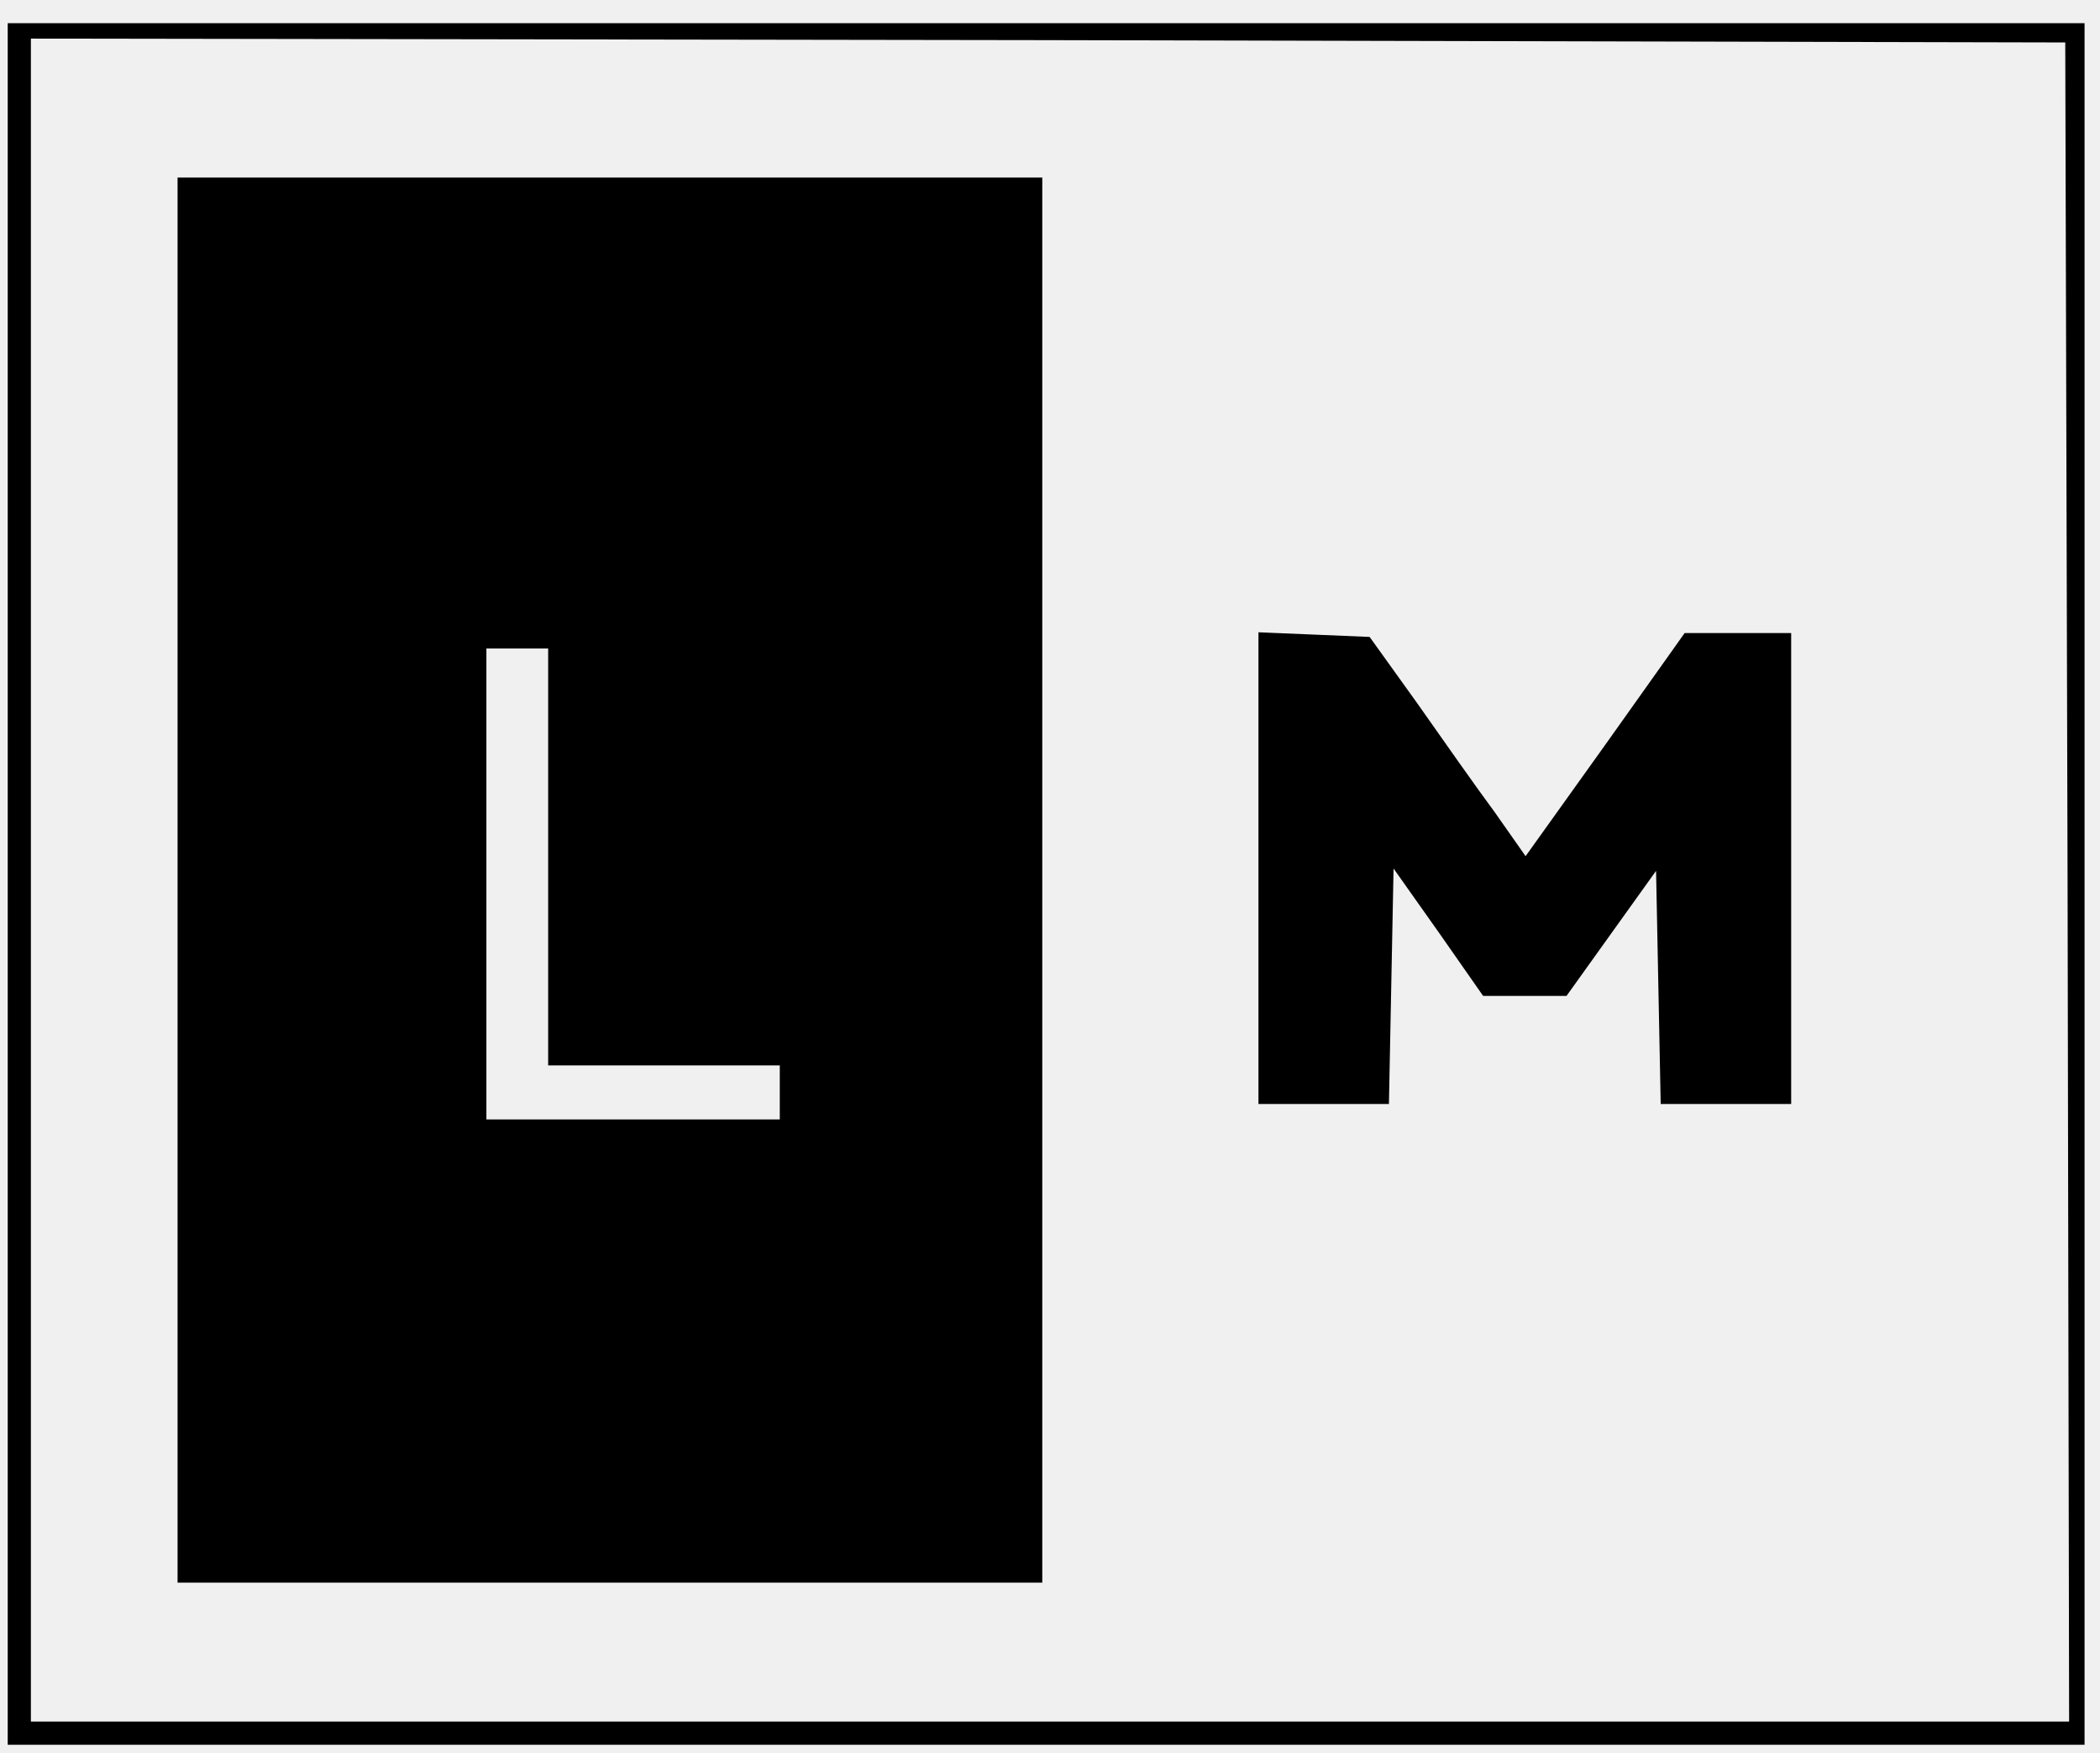
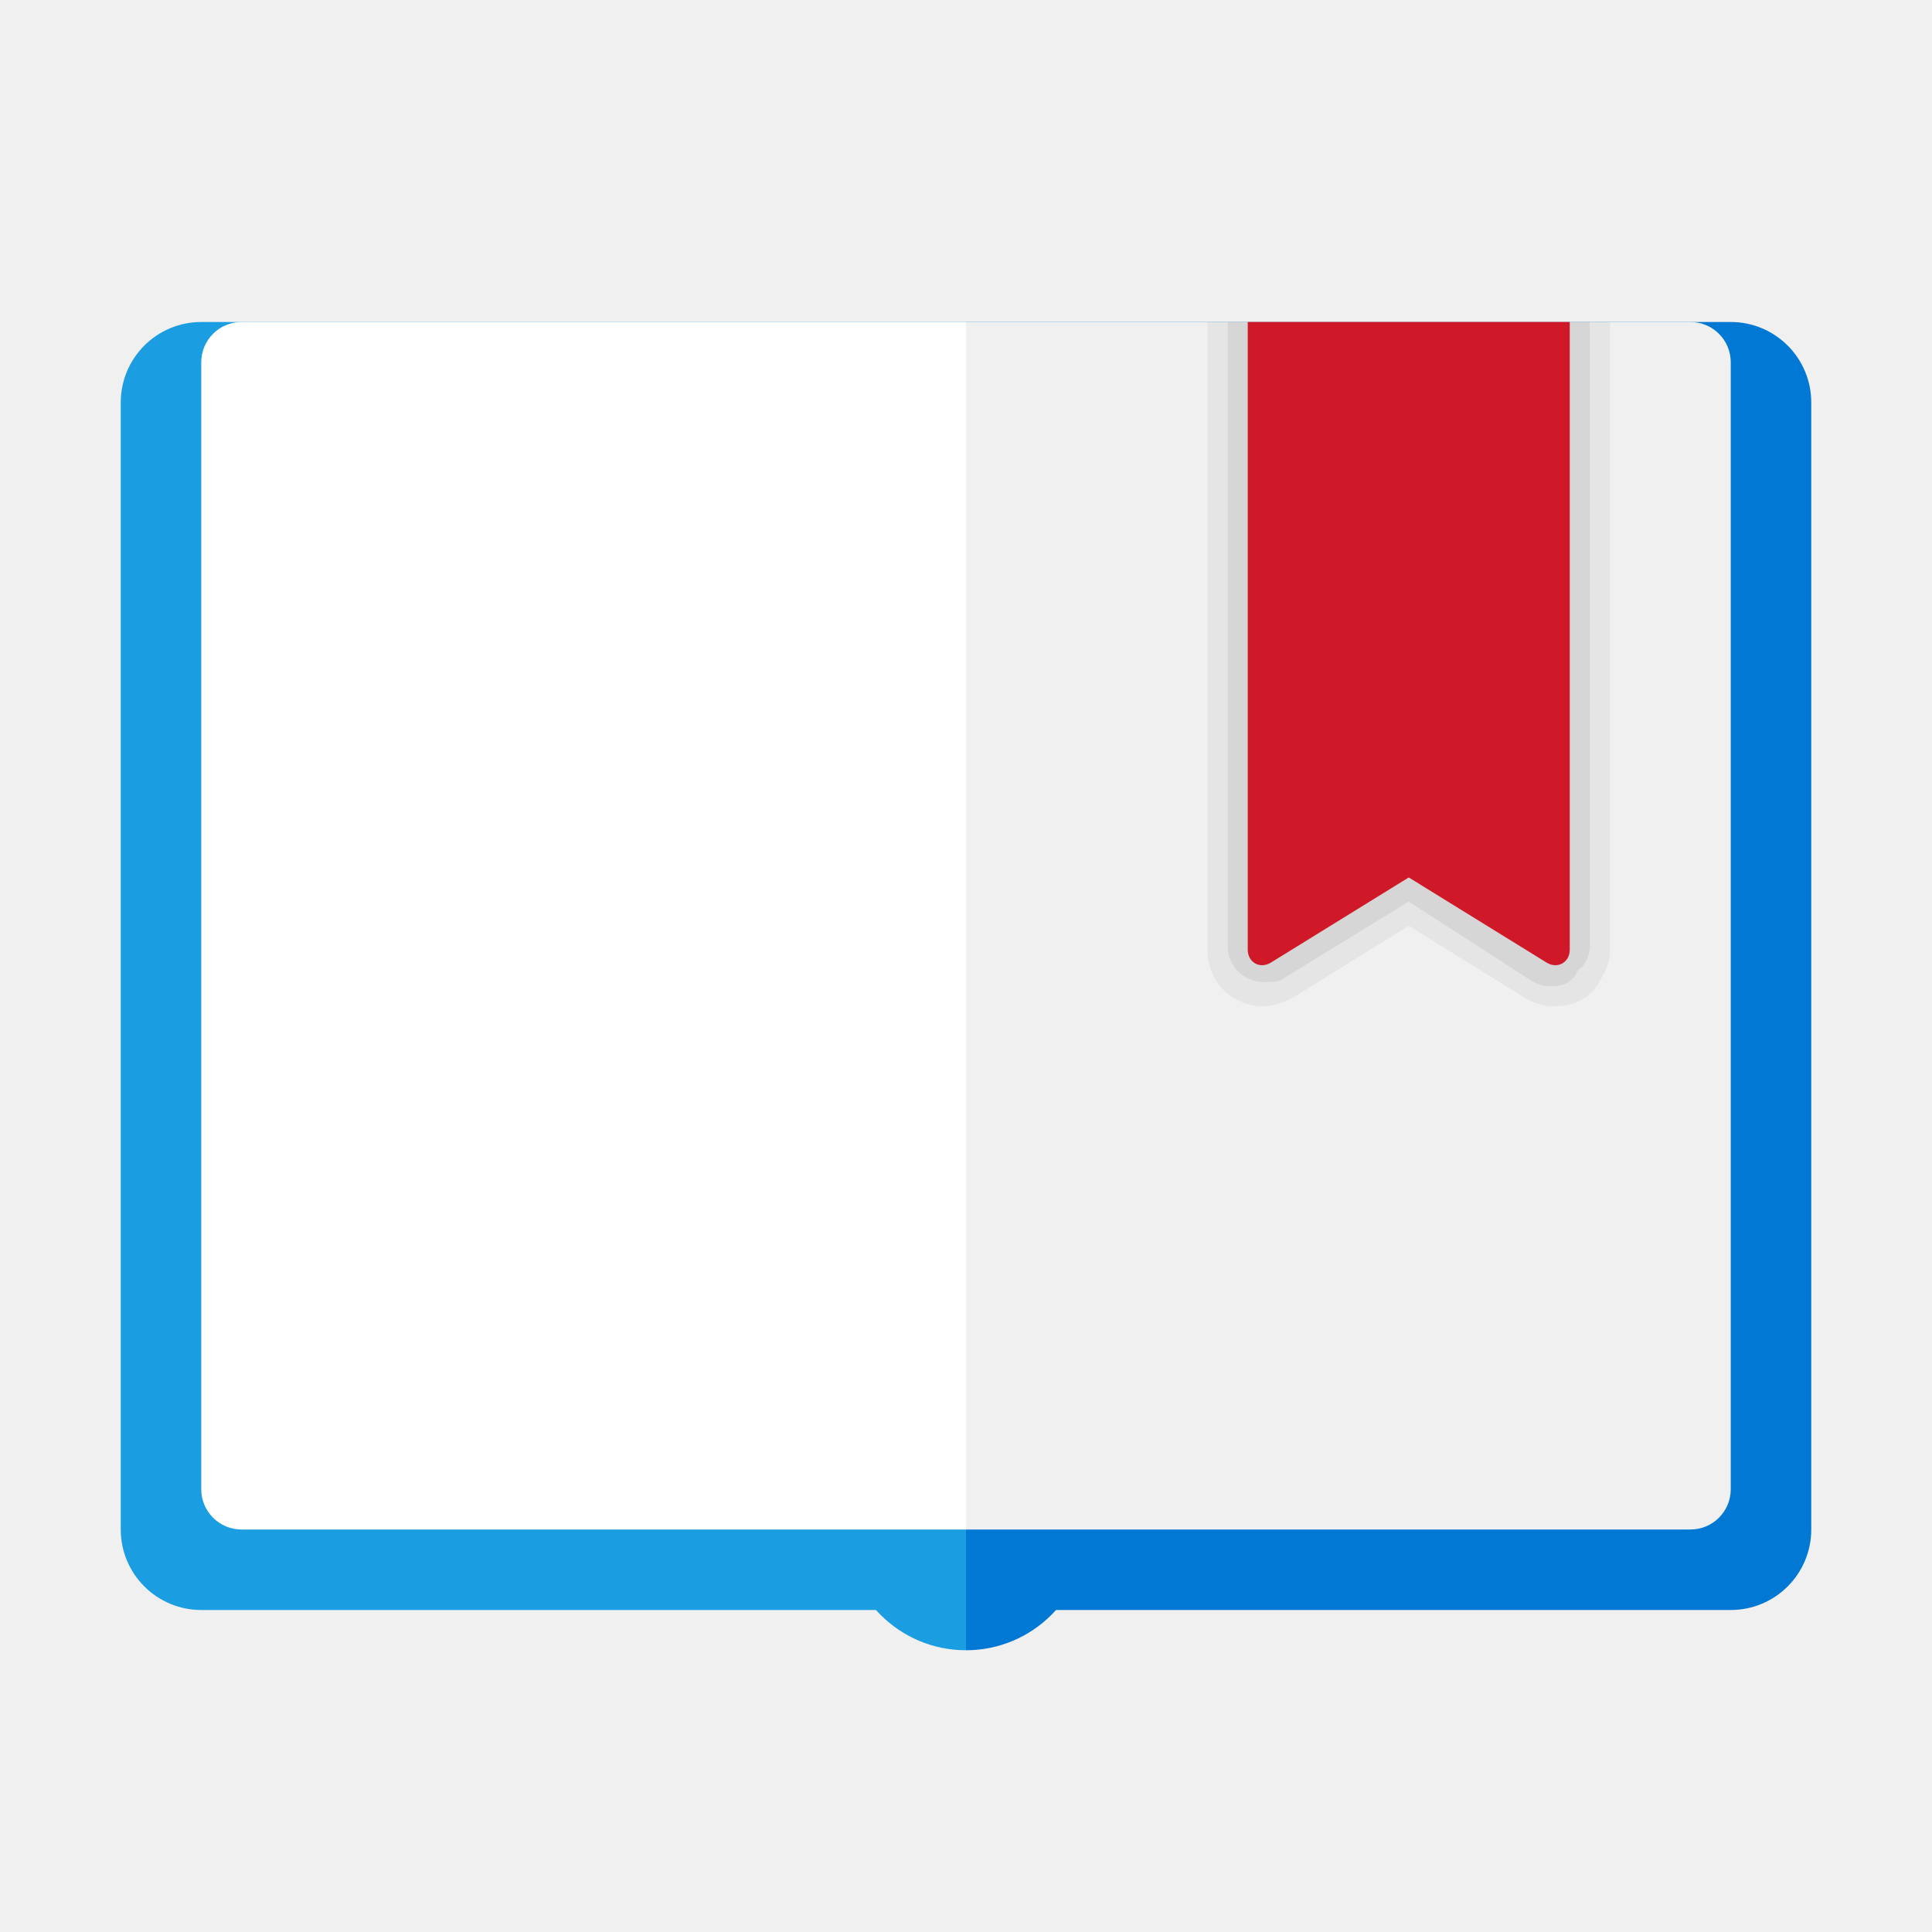
- <svg xmlns="http://www.w3.org/2000/svg" version="1.0" width="272pt" height="227pt" viewBox="0 0 272 227" preserveAspectRatio="xMidYMid meet">
-   <g transform="translate(0,227) scale(0.1,-0.1)" fill="#000000" stroke="none">
-     <path d="M10 1125 l0 -1115 1345 0 1345 0 0 1115 0 1115 -1345 0 -1345 0 0 -1115z m2668 3 l2 -1088 -1320 0 -1320 0 0 1090 0 1090 1318 -2 1317 -3 3 -1087z" />
-     <path d="M230 1130 l0 -910 560 0 560 0 0 910 0 910 -560 0 -560 0 0 -910z m480 30 l0 -270 150 0 150 0 0 -35 0 -35 -190 0 -190 0 0 305 0 305 40 0 40 0 0 -270z" />
-     <path d="M1630 1145 l0 -305 85 0 84 0 3 153 3 152 58 -82 58 -83 54 0 54 0 58 81 58 81 3 -151 3 -151 84 0 85 0 0 305 0 305 -69 0 -69 0 -103 -145 -103 -144 -40 57 c-23 31 -68 95 -101 142 l-61 85 -72 3 -72 3 0 -306z" />
-   </g>
+ <svg xmlns="http://www.w3.org/2000/svg" x="0px" y="0px" width="48" height="48" viewBox="0 0 48 48">
+   <path fill="#0078d4" d="M43,8H24v32h19c1.105,0,2-0.895,2-2V10C45,8.895,44.105,8,43,8z" />
+   <path fill="#1b9de2" d="M24,8H5c-1.105,0-2,0.895-2,2v28c0,1.105,0.895,2,2,2h19V8z" />
+   <path fill="#1b9de2" d="M21,38c0,1.657,1.343,3,3,3v-6C22.343,35,21,36.343,21,38z" />
+   <path fill="#0078d4" d="M27,38c0-1.657-1.343-3-3-3v6C25.657,41,27,39.657,27,38z" />
+   <path fill="#fff" d="M24,8H6C5.448,8,5,8.448,5,9v28c0,0.552,0.448,1,1,1h18V8z" />
+   <path fill="#f0f0f0" d="M42,8H24v30h18c0.552,0,1-0.448,1-1V9C43,8.448,42.552,8,42,8z" />
+   <path d="M30,8v15.6c0,0.8,0.6,1.4,1.4,1.4c0.2,0,0.5-0.1,0.7-0.2L35,23l2.9,1.8 c0.2,0.1,0.4,0.2,0.7,0.2c0.4,0,0.7-0.1,1-0.4c0.2-0.3,0.4-0.6,0.4-1V8H30z" opacity=".05" />
+   <path d="M30.5,8v15.5c0,0.5,0.4,0.9,0.9,0.9c0.2,0,0.4,0,0.5-0.1l3.1-1.9l3.1,2 c0.2,0.1,0.3,0.1,0.5,0.1c0.2,0,0.5-0.1,0.6-0.4c0.2-0.1,0.3-0.4,0.3-0.6V8H30.5z" opacity=".07" />
+   <path fill="#cf1928" d="M39,8h-8v15.6c0,0.3,0.3,0.5,0.6,0.3l3.4-2.1l3.4,2.1c0.3,0.2,0.6,0,0.6-0.3V8z" />
</svg>
